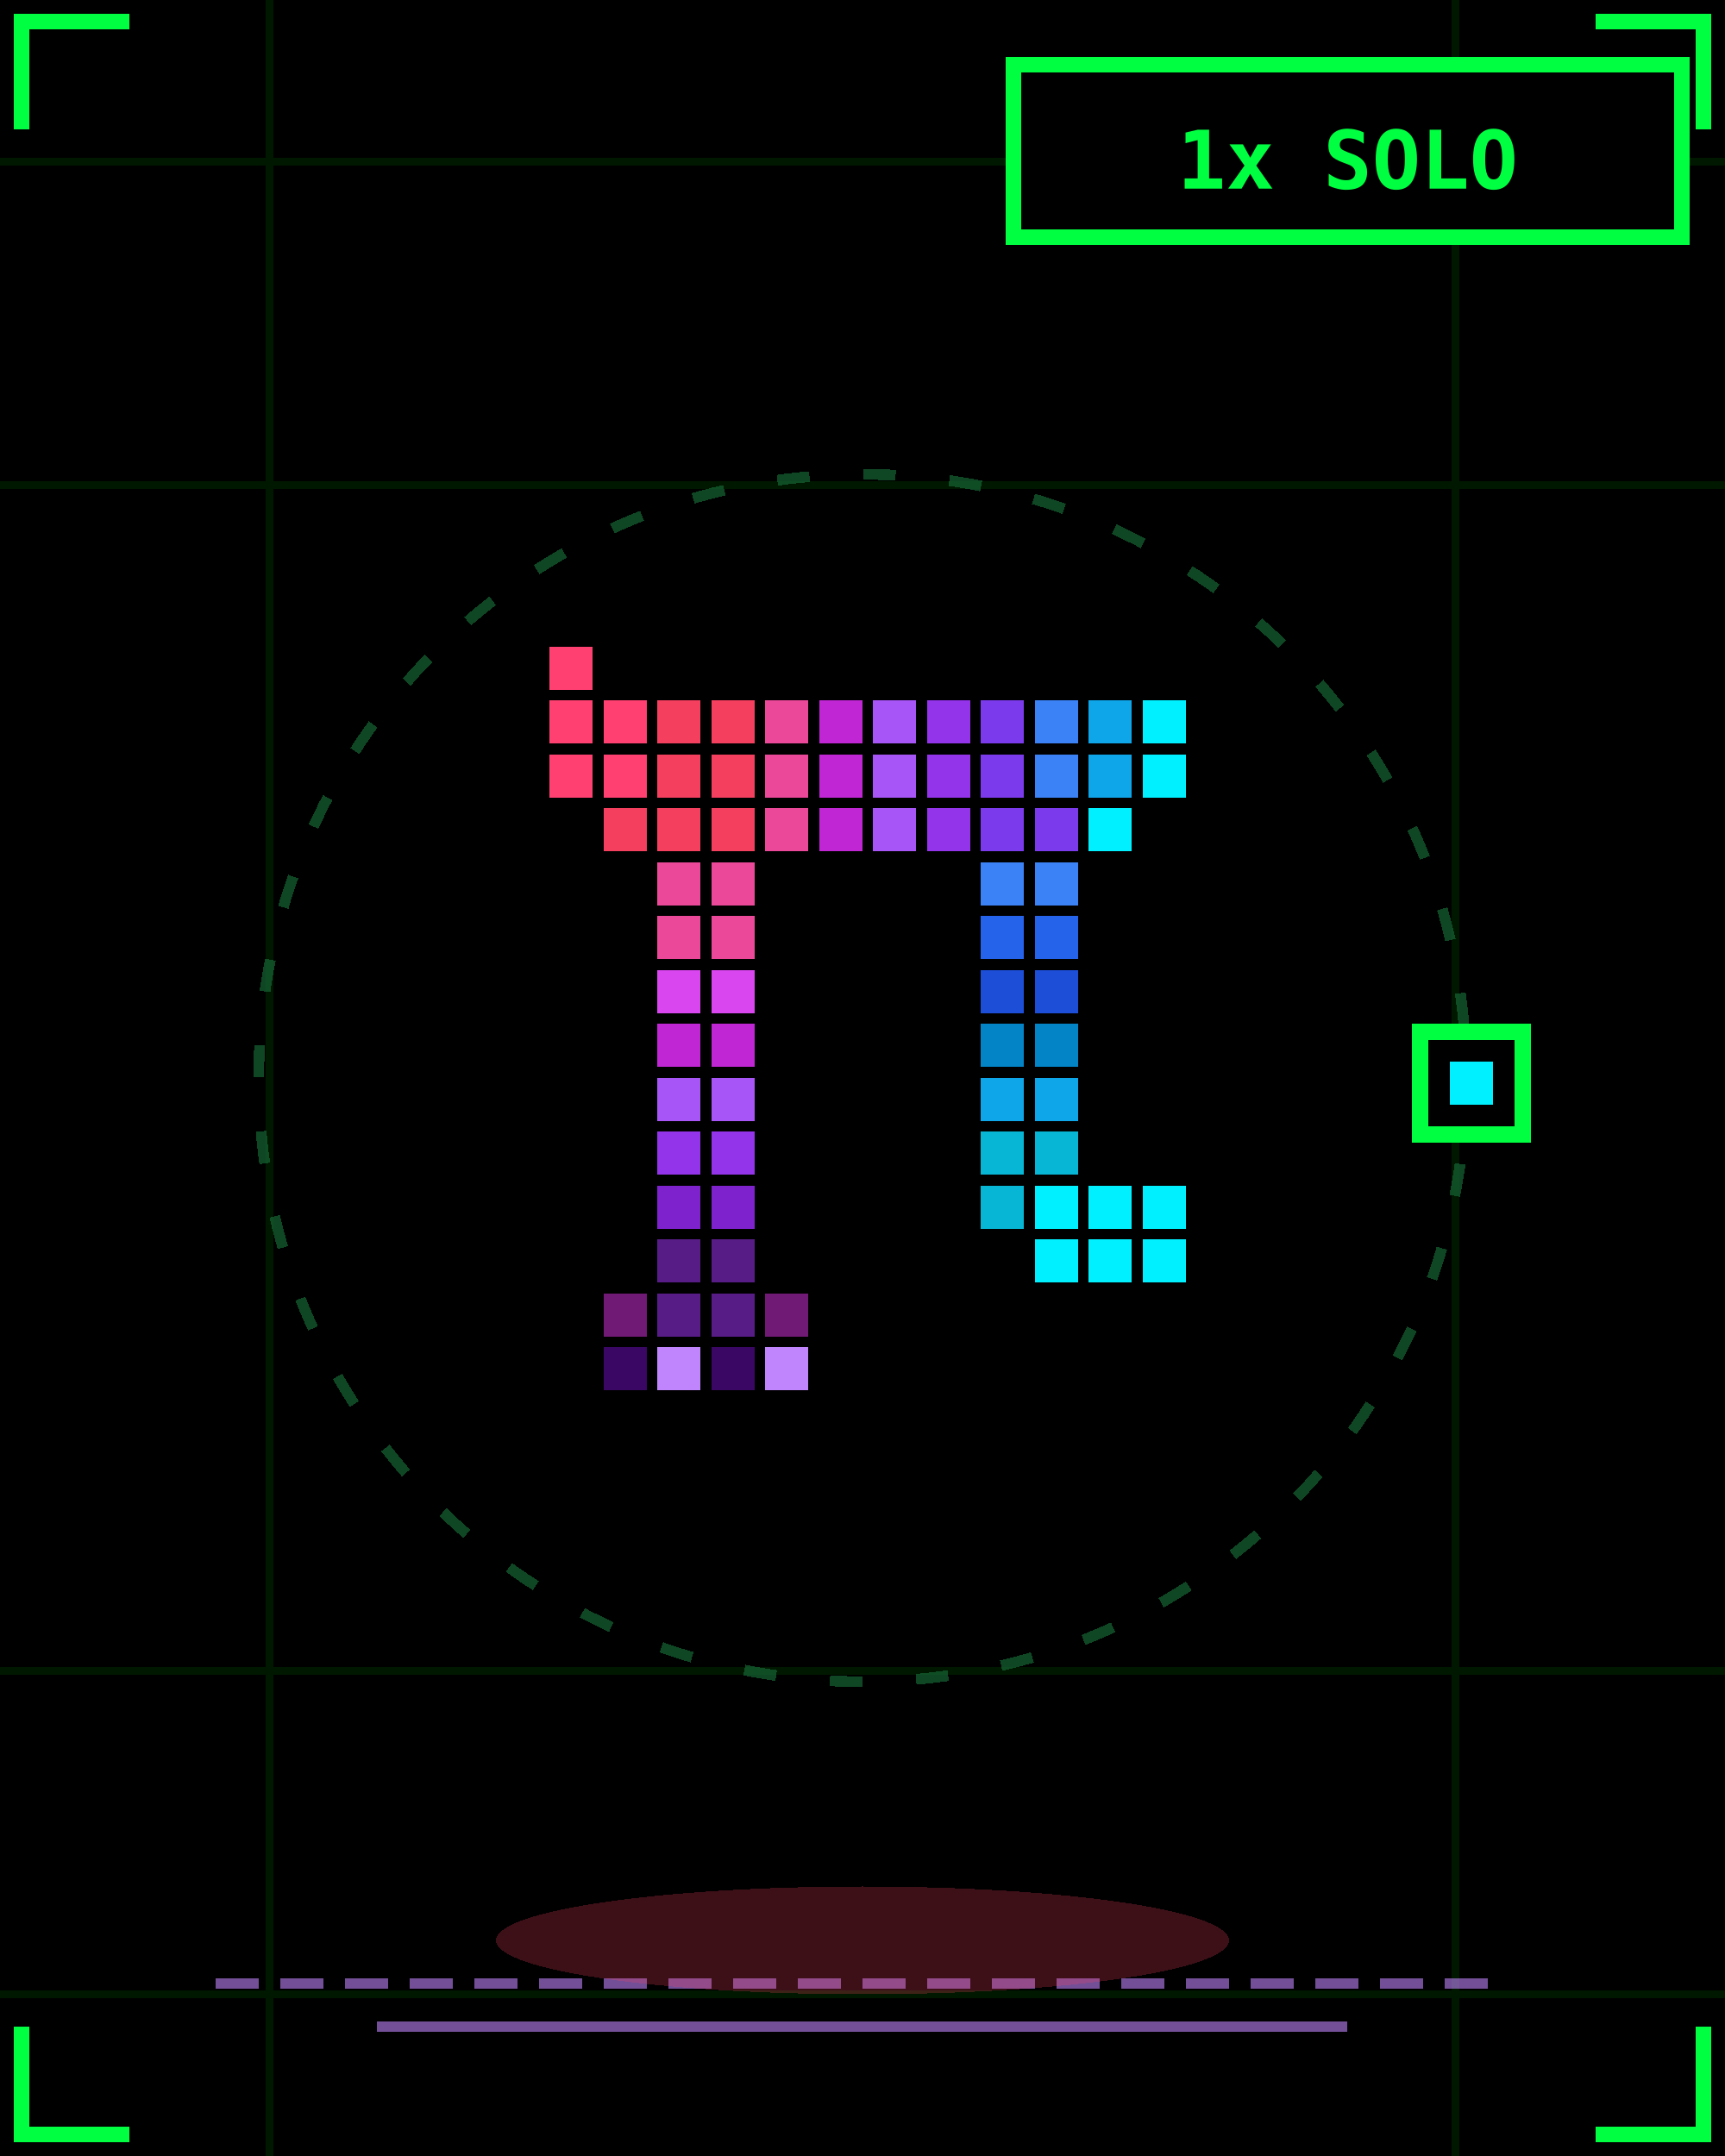
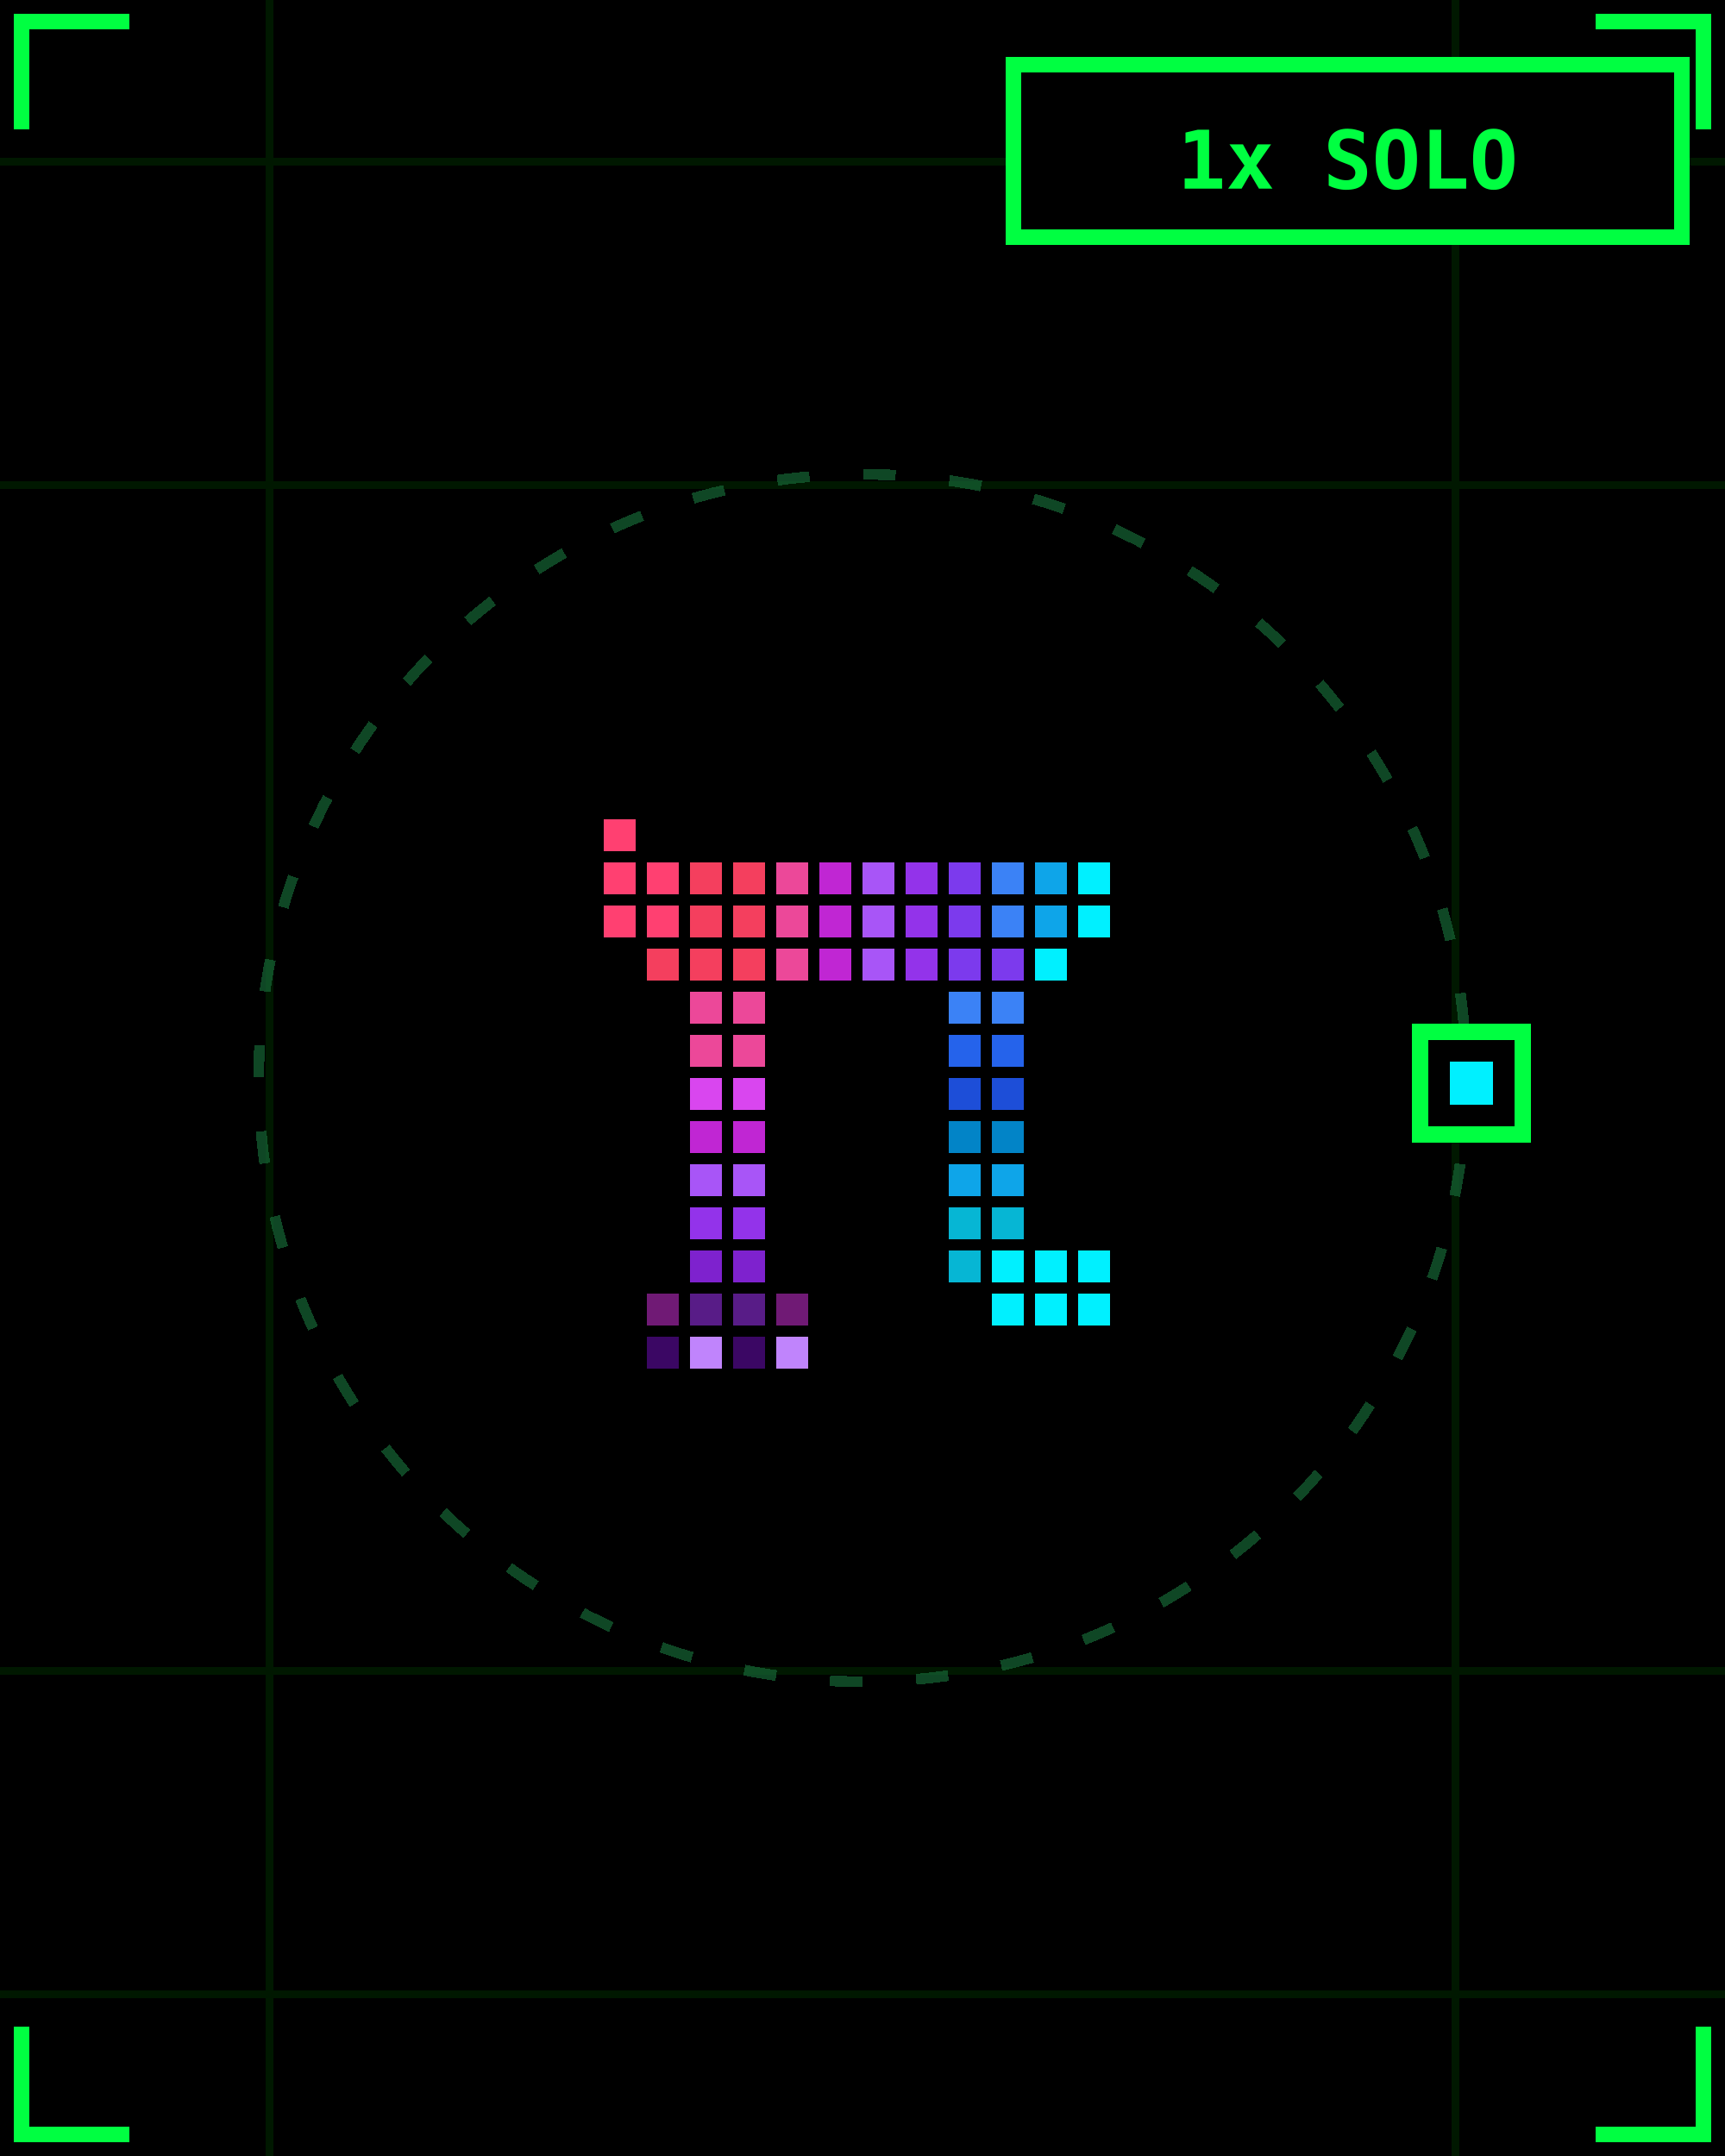
<svg xmlns="http://www.w3.org/2000/svg" viewBox="0 0 160 200" width="100%" height="100%" preserveAspectRatio="none" shape-rendering="crispEdges">
  <defs>
    <pattern id="piHalftone" x="0" y="0" width="4" height="4" patternUnits="userSpaceOnUse">
      <rect width="4" height="4" fill="#180b2c" />
      <rect x="0" y="0" width="2" height="2" fill="#c084fc" />
      <rect x="2" y="2" width="2" height="2" fill="#c084fc" />
    </pattern>
  </defs>
  <style>
    @keyframes soloOrbit { 0% { transform: rotate(0deg); } 100% { transform: rotate(360deg); } }
    @keyframes levitateCenter { 0%, 100% { transform: translateY(0px); } 50% { transform: translateY(-4px); } }
    .ring-solo { animation: soloOrbit 8s steps(8) infinite; transform-origin: 80px 100px; }
    .pip-commander { animation: levitateCenter 1.8s steps(2) infinite; transform-origin: 80px 100px; }
  </style>
  <rect width="160" height="200" fill="#000000" />
  <g stroke="#003b00" stroke-width="0.75" opacity="0.4">
    <line x1="0" y1="15" x2="160" y2="15" />
    <line x1="0" y1="45" x2="160" y2="45" />
    <line x1="0" y1="155" x2="160" y2="155" />
    <line x1="0" y1="185" x2="160" y2="185" />
    <line x1="25" y1="0" x2="25" y2="200" />
    <line x1="135" y1="0" x2="135" y2="200" />
  </g>
  <g stroke="#00ff41" stroke-width="1.5" fill="none">
    <path d="M2,12 L2,2 L12,2" />
    <path d="M158,12 L158,2 L148,2" />
    <path d="M2,188 L2,198 L12,198" />
    <path d="M158,188 L158,198 L148,198" />
  </g>
  <g transform="translate(94, 6)">
    <rect width="62" height="16" fill="#000000" stroke="#00ff41" stroke-width="1.5" />
    <text x="31" y="11.5" font-family="'Fira Code', monospace" font-size="7.5" font-weight="900" fill="#00ff41" text-anchor="middle">1x SOLO</text>
  </g>
-   <g opacity="0.6" stroke="#c084fc" stroke-width="1">
-     <line x1="20" y1="184" x2="140" y2="184" stroke-dasharray="4,2" />
-     <line x1="35" y1="188" x2="125" y2="188" />
-   </g>
-   <ellipse cx="80" cy="180" rx="34" ry="5" fill="#f43f5e" opacity="0.25" />
  <g class="ring-solo">
    <circle cx="80" cy="100" r="56" fill="none" stroke="#166534" stroke-width="1" stroke-dasharray="3,5" opacity="0.7" />
    <g transform="translate(131, 95)">
      <rect width="11" height="11" fill="#00ff41" />
      <rect x="1.5" y="1.5" width="8" height="8" fill="#000" />
      <rect x="3.5" y="3.5" width="4" height="4" fill="#00f0ff" />
    </g>
  </g>
  <g class="pip-commander">
-     <rect x="51" y="60" width="4" height="4" fill="#ff4071" />
-     <rect x="51" y="65" width="4" height="4" fill="#ff4071" />
-     <rect x="51" y="70" width="4" height="4" fill="#ff4071" />
-     <rect x="56" y="65" width="4" height="4" fill="#ff4071" />
-     <rect x="61" y="65" width="4" height="4" fill="#f43f5e" />
-     <rect x="66" y="65" width="4" height="4" fill="#f43f5e" />
-     <rect x="71" y="65" width="4" height="4" fill="#ec4899" />
-     <rect x="76" y="65" width="4" height="4" fill="#c026d3" />
-     <rect x="81" y="65" width="4" height="4" fill="#a855f7" />
-     <rect x="86" y="65" width="4" height="4" fill="#9333ea" />
-     <rect x="91" y="65" width="4" height="4" fill="#7c3aed" />
-     <rect x="96" y="65" width="4" height="4" fill="#3b82f6" />
-     <rect x="101" y="65" width="4" height="4" fill="#0ea5e9" />
-     <rect x="106" y="65" width="4" height="4" fill="#00f0ff" />
-     <rect x="106" y="70" width="4" height="4" fill="#00f0ff" />
-     <rect x="56" y="70" width="4" height="4" fill="#ff4071" />
-     <rect x="61" y="70" width="4" height="4" fill="#f43f5e" />
-     <rect x="66" y="70" width="4" height="4" fill="#f43f5e" />
-     <rect x="71" y="70" width="4" height="4" fill="#ec4899" />
-     <rect x="76" y="70" width="4" height="4" fill="#c026d3" />
-     <rect x="81" y="70" width="4" height="4" fill="#a855f7" />
-     <rect x="86" y="70" width="4" height="4" fill="#9333ea" />
-     <rect x="91" y="70" width="4" height="4" fill="#7c3aed" />
-     <rect x="96" y="70" width="4" height="4" fill="#3b82f6" />
-     <rect x="101" y="70" width="4" height="4" fill="#0ea5e9" />
-     <rect x="56" y="75" width="4" height="4" fill="#f43f5e" />
-     <rect x="71" y="75" width="4" height="4" fill="#ec4899" />
-     <rect x="76" y="75" width="4" height="4" fill="#c026d3" />
-     <rect x="81" y="75" width="4" height="4" fill="#a855f7" />
-     <rect x="86" y="75" width="4" height="4" fill="#9333ea" />
-     <rect x="101" y="75" width="4" height="4" fill="#00f0ff" />
-     <rect x="61" y="75" width="4" height="4" fill="#f43f5e" />
-     <rect x="66" y="75" width="4" height="4" fill="#f43f5e" />
-     <rect x="61" y="80" width="4" height="4" fill="#ec4899" />
-     <rect x="66" y="80" width="4" height="4" fill="#ec4899" />
-     <rect x="61" y="85" width="4" height="4" fill="#ec4899" />
-     <rect x="66" y="85" width="4" height="4" fill="#ec4899" />
-     <rect x="61" y="90" width="4" height="4" fill="#d946ef" />
-     <rect x="66" y="90" width="4" height="4" fill="#d946ef" />
-     <rect x="61" y="95" width="4" height="4" fill="#c026d3" />
-     <rect x="66" y="95" width="4" height="4" fill="#c026d3" />
-     <rect x="61" y="100" width="4" height="4" fill="#a855f7" />
-     <rect x="66" y="100" width="4" height="4" fill="#a855f7" />
-     <rect x="61" y="105" width="4" height="4" fill="#9333ea" />
-     <rect x="66" y="105" width="4" height="4" fill="#9333ea" />
-     <rect x="61" y="110" width="4" height="4" fill="#7e22ce" />
-     <rect x="66" y="110" width="4" height="4" fill="#7e22ce" />
-     <rect x="61" y="115" width="4" height="4" fill="#581c87" />
-     <rect x="66" y="115" width="4" height="4" fill="#581c87" />
-     <rect x="56" y="120" width="4" height="4" fill="#701a75" />
-     <rect x="61" y="120" width="4" height="4" fill="#581c87" />
-     <rect x="66" y="120" width="4" height="4" fill="#581c87" />
-     <rect x="71" y="120" width="4" height="4" fill="#701a75" />
-     <rect x="56" y="125" width="4" height="4" fill="#3b0764" />
-     <rect x="61" y="125" width="4" height="4" fill="#c084fc" />
-     <rect x="66" y="125" width="4" height="4" fill="#3b0764" />
-     <rect x="71" y="125" width="4" height="4" fill="#c084fc" />
-     <rect x="91" y="75" width="4" height="4" fill="#7c3aed" />
-     <rect x="96" y="75" width="4" height="4" fill="#7c3aed" />
-     <rect x="91" y="80" width="4" height="4" fill="#3b82f6" />
-     <rect x="96" y="80" width="4" height="4" fill="#3b82f6" />
-     <rect x="91" y="85" width="4" height="4" fill="#2563eb" />
-     <rect x="96" y="85" width="4" height="4" fill="#2563eb" />
-     <rect x="91" y="90" width="4" height="4" fill="#1d4ed8" />
-     <rect x="96" y="90" width="4" height="4" fill="#1d4ed8" />
-     <rect x="91" y="95" width="4" height="4" fill="#0284c7" />
-     <rect x="96" y="95" width="4" height="4" fill="#0284c7" />
-     <rect x="91" y="100" width="4" height="4" fill="#0ea5e9" />
-     <rect x="96" y="100" width="4" height="4" fill="#0ea5e9" />
-     <rect x="91" y="105" width="4" height="4" fill="#06b6d4" />
-     <rect x="96" y="105" width="4" height="4" fill="#06b6d4" />
-     <rect x="91" y="110" width="4" height="4" fill="#06b6d4" />
-     <rect x="96" y="110" width="4" height="4" fill="#00f0ff" />
-     <rect x="101" y="110" width="4" height="4" fill="#00f0ff" />
-     <rect x="96" y="115" width="4" height="4" fill="#00f0ff" />
-     <rect x="101" y="115" width="4" height="4" fill="#00f0ff" />
-     <rect x="106" y="115" width="4" height="4" fill="#00f0ff" />
-     <rect x="106" y="110" width="4" height="4" fill="#00f0ff" />
+     <rect x="56" y="76" width="3" height="3" fill="#ff4071" />
+     <rect x="56" y="80" width="3" height="3" fill="#ff4071" />
+     <rect x="56" y="84" width="3" height="3" fill="#ff4071" />
+     <rect x="60" y="80" width="3" height="3" fill="#ff4071" />
+     <rect x="64" y="80" width="3" height="3" fill="#f43f5e" />
+     <rect x="68" y="80" width="3" height="3" fill="#f43f5e" />
+     <rect x="72" y="80" width="3" height="3" fill="#ec4899" />
+     <rect x="76" y="80" width="3" height="3" fill="#c026d3" />
+     <rect x="80" y="80" width="3" height="3" fill="#a855f7" />
+     <rect x="84" y="80" width="3" height="3" fill="#9333ea" />
+     <rect x="88" y="80" width="3" height="3" fill="#7c3aed" />
+     <rect x="92" y="80" width="3" height="3" fill="#3b82f6" />
+     <rect x="96" y="80" width="3" height="3" fill="#0ea5e9" />
+     <rect x="100" y="80" width="3" height="3" fill="#00f0ff" />
+     <rect x="100" y="84" width="3" height="3" fill="#00f0ff" />
+     <rect x="60" y="84" width="3" height="3" fill="#ff4071" />
+     <rect x="64" y="84" width="3" height="3" fill="#f43f5e" />
+     <rect x="68" y="84" width="3" height="3" fill="#f43f5e" />
+     <rect x="72" y="84" width="3" height="3" fill="#ec4899" />
+     <rect x="76" y="84" width="3" height="3" fill="#c026d3" />
+     <rect x="80" y="84" width="3" height="3" fill="#a855f7" />
+     <rect x="84" y="84" width="3" height="3" fill="#9333ea" />
+     <rect x="88" y="84" width="3" height="3" fill="#7c3aed" />
+     <rect x="92" y="84" width="3" height="3" fill="#3b82f6" />
+     <rect x="96" y="84" width="3" height="3" fill="#0ea5e9" />
+     <rect x="60" y="88" width="3" height="3" fill="#f43f5e" />
+     <rect x="72" y="88" width="3" height="3" fill="#ec4899" />
+     <rect x="76" y="88" width="3" height="3" fill="#c026d3" />
+     <rect x="80" y="88" width="3" height="3" fill="#a855f7" />
+     <rect x="84" y="88" width="3" height="3" fill="#9333ea" />
+     <rect x="96" y="88" width="3" height="3" fill="#00f0ff" />
+     <rect x="64" y="88" width="3" height="3" fill="#f43f5e" />
+     <rect x="68" y="88" width="3" height="3" fill="#f43f5e" />
+     <rect x="64" y="92" width="3" height="3" fill="#ec4899" />
+     <rect x="68" y="92" width="3" height="3" fill="#ec4899" />
+     <rect x="64" y="96" width="3" height="3" fill="#ec4899" />
+     <rect x="68" y="96" width="3" height="3" fill="#ec4899" />
+     <rect x="64" y="100" width="3" height="3" fill="#d946ef" />
+     <rect x="68" y="100" width="3" height="3" fill="#d946ef" />
+     <rect x="64" y="104" width="3" height="3" fill="#c026d3" />
+     <rect x="68" y="104" width="3" height="3" fill="#c026d3" />
+     <rect x="64" y="108" width="3" height="3" fill="#a855f7" />
+     <rect x="68" y="108" width="3" height="3" fill="#a855f7" />
+     <rect x="64" y="112" width="3" height="3" fill="#9333ea" />
+     <rect x="68" y="112" width="3" height="3" fill="#9333ea" />
+     <rect x="64" y="116" width="3" height="3" fill="#7e22ce" />
+     <rect x="68" y="116" width="3" height="3" fill="#7e22ce" />
+     <rect x="60" y="120" width="3" height="3" fill="#701a75" />
+     <rect x="64" y="120" width="3" height="3" fill="#581c87" />
+     <rect x="68" y="120" width="3" height="3" fill="#581c87" />
+     <rect x="72" y="120" width="3" height="3" fill="#701a75" />
+     <rect x="60" y="124" width="3" height="3" fill="#3b0764" />
+     <rect x="64" y="124" width="3" height="3" fill="#c084fc" />
+     <rect x="68" y="124" width="3" height="3" fill="#3b0764" />
+     <rect x="72" y="124" width="3" height="3" fill="#c084fc" />
+     <rect x="88" y="88" width="3" height="3" fill="#7c3aed" />
+     <rect x="92" y="88" width="3" height="3" fill="#7c3aed" />
+     <rect x="88" y="92" width="3" height="3" fill="#3b82f6" />
+     <rect x="92" y="92" width="3" height="3" fill="#3b82f6" />
+     <rect x="88" y="96" width="3" height="3" fill="#2563eb" />
+     <rect x="92" y="96" width="3" height="3" fill="#2563eb" />
+     <rect x="88" y="100" width="3" height="3" fill="#1d4ed8" />
+     <rect x="92" y="100" width="3" height="3" fill="#1d4ed8" />
+     <rect x="88" y="104" width="3" height="3" fill="#0284c7" />
+     <rect x="92" y="104" width="3" height="3" fill="#0284c7" />
+     <rect x="88" y="108" width="3" height="3" fill="#0ea5e9" />
+     <rect x="92" y="108" width="3" height="3" fill="#0ea5e9" />
+     <rect x="88" y="112" width="3" height="3" fill="#06b6d4" />
+     <rect x="92" y="112" width="3" height="3" fill="#06b6d4" />
+     <rect x="88" y="116" width="3" height="3" fill="#06b6d4" />
+     <rect x="92" y="116" width="3" height="3" fill="#00f0ff" />
+     <rect x="96" y="116" width="3" height="3" fill="#00f0ff" />
+     <rect x="92" y="120" width="3" height="3" fill="#00f0ff" />
+     <rect x="96" y="120" width="3" height="3" fill="#00f0ff" />
+     <rect x="100" y="120" width="3" height="3" fill="#00f0ff" />
+     <rect x="100" y="116" width="3" height="3" fill="#00f0ff" />
  </g>
</svg>
